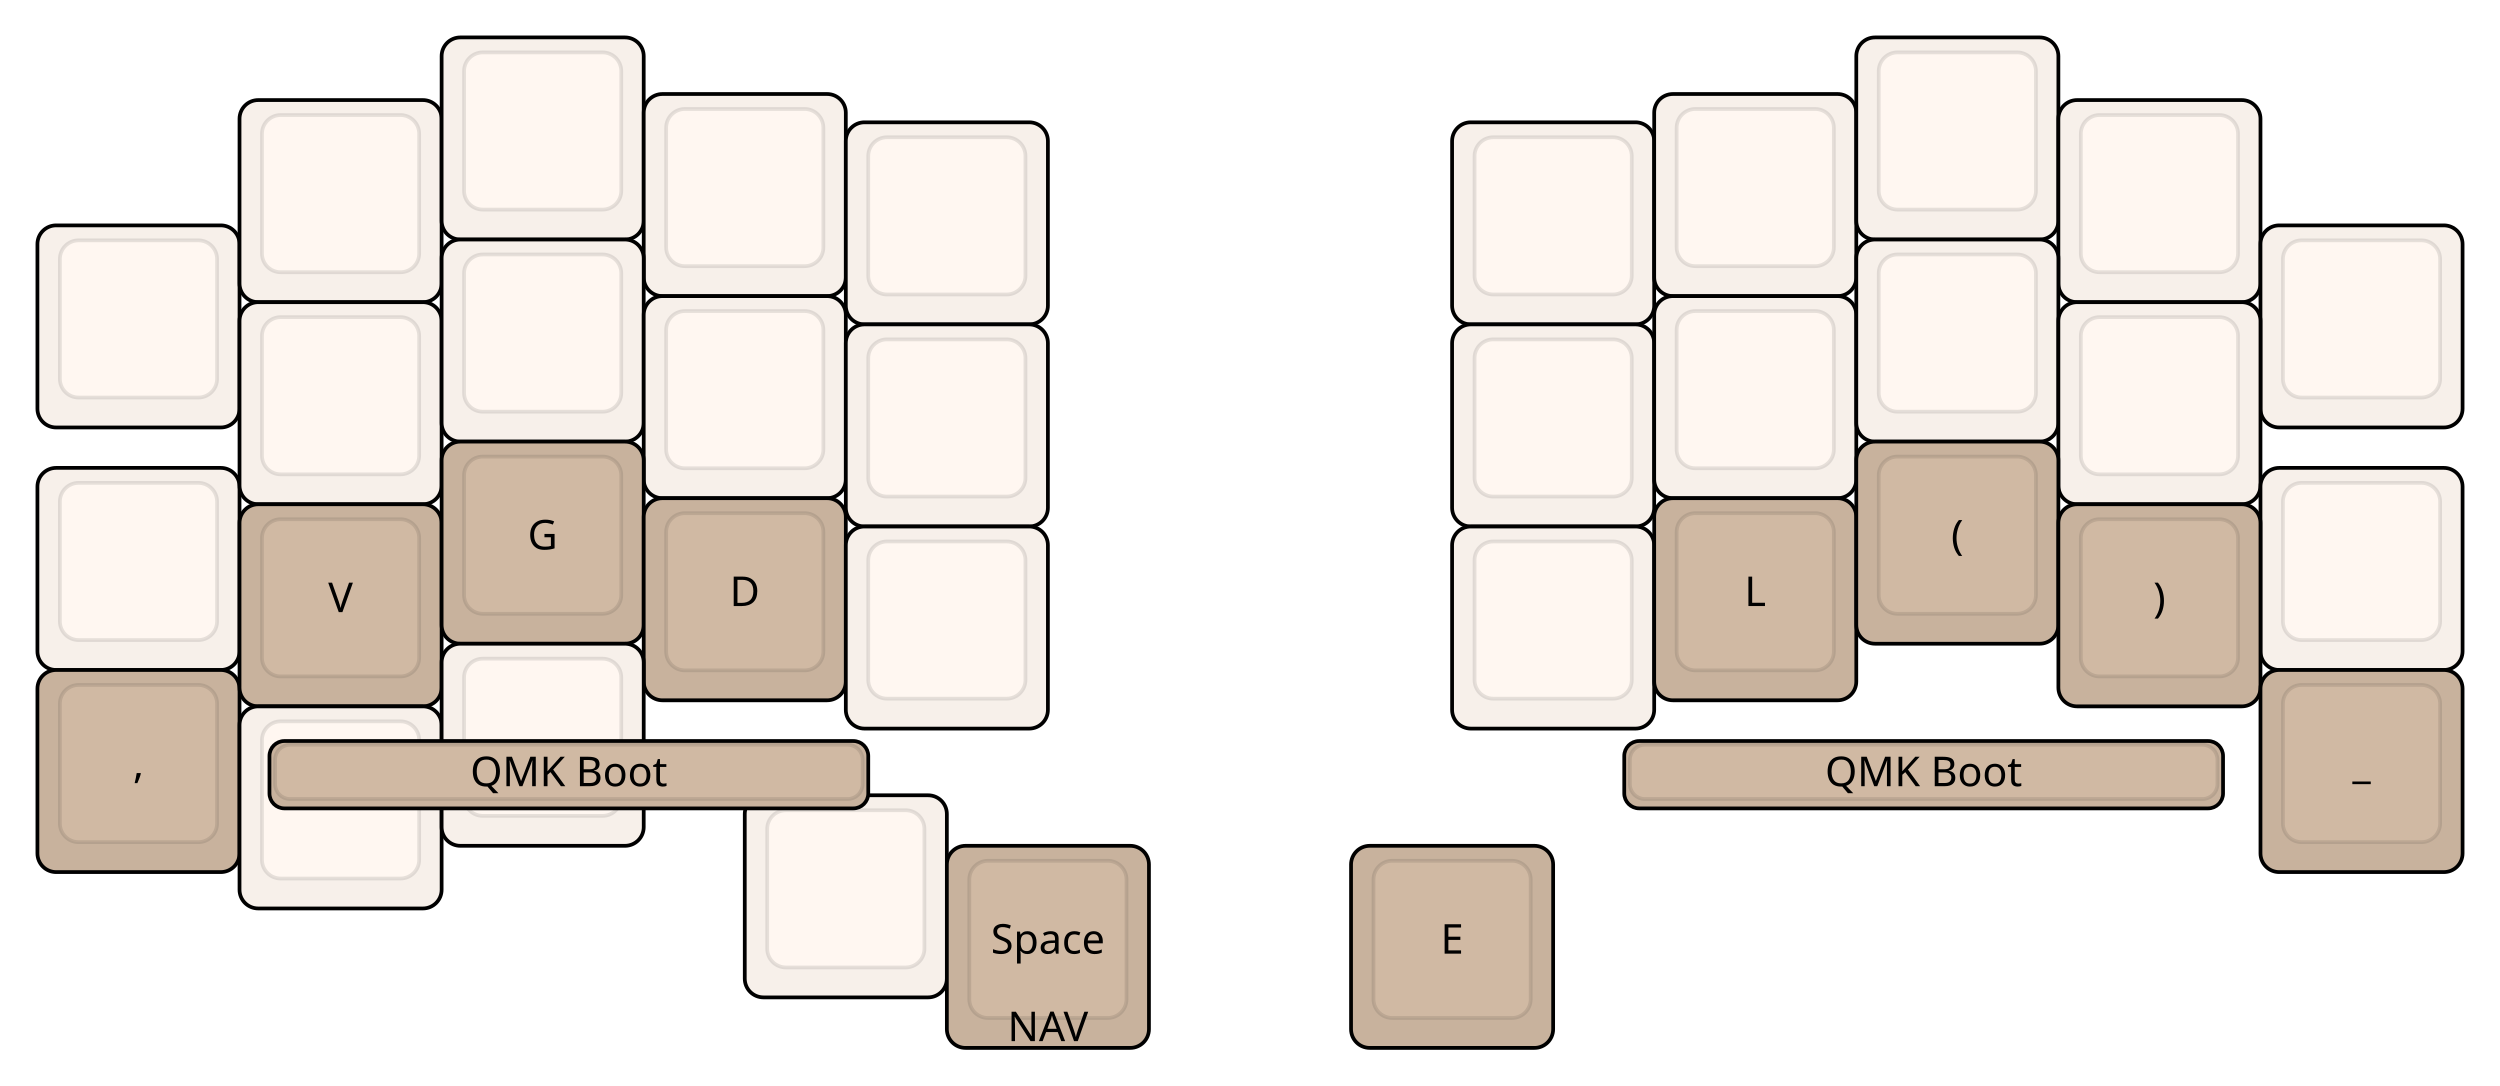
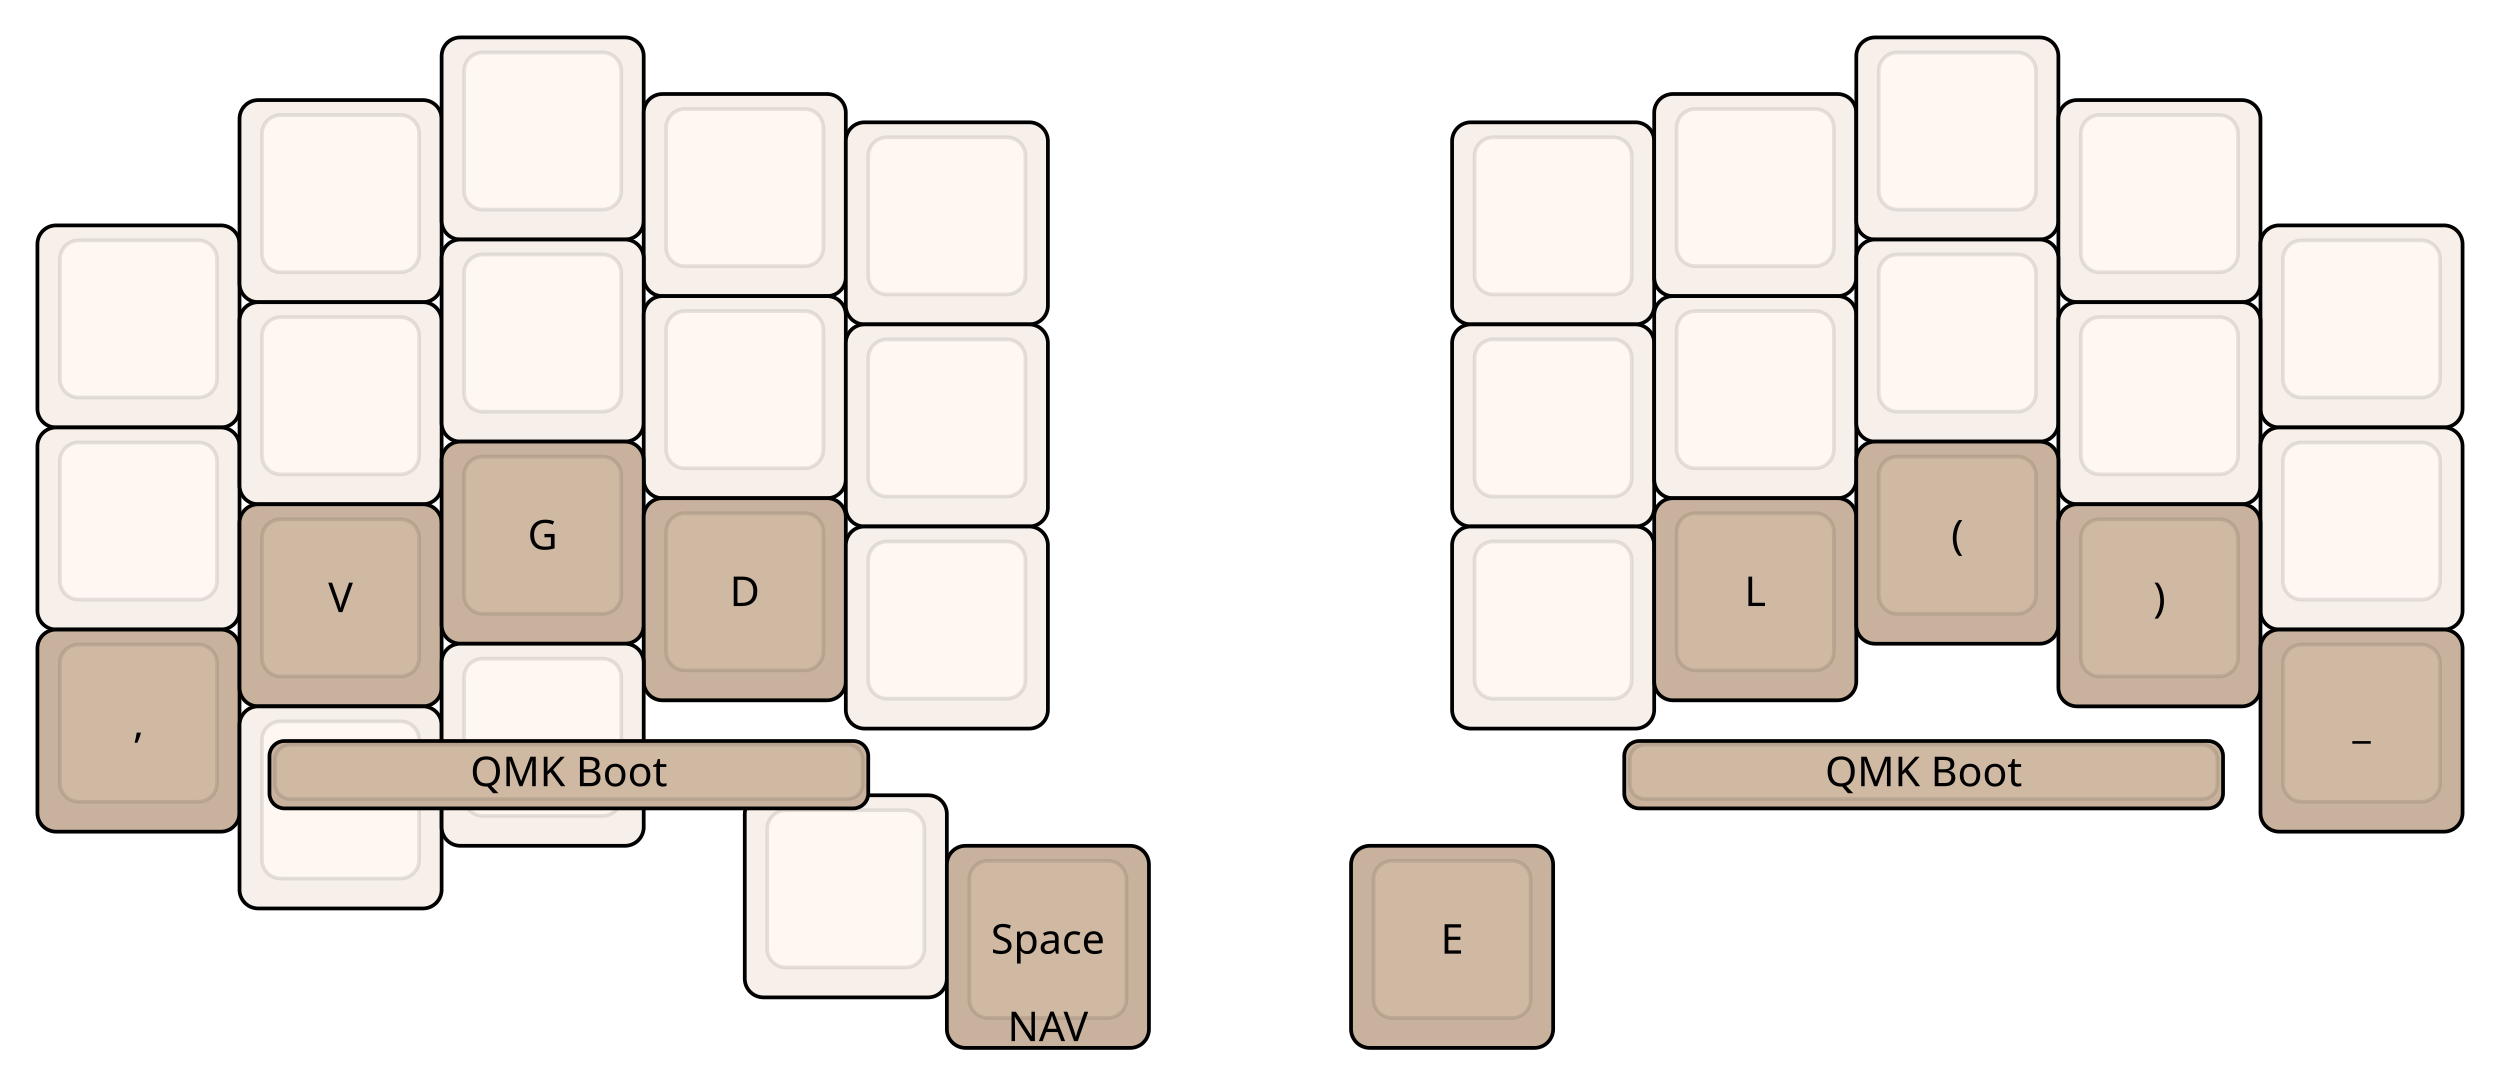
<svg xmlns="http://www.w3.org/2000/svg" width="668px" height="290x" viewBox="0 0 668 290">
  <style type="text/css">
    .keycap .border { stroke: black; stroke-width: 1; }
    .keycap .inner.border { stroke: rgba(0,0,0,.1); }
    .keycap { font-family: sans-serif; font-size: 11px}
    .combo-output { font-family: sans-serif; font-size: 16px}
    .combos .keycap { font-size: 8px}
  </style>
  <g class="keycap combo_background">
    <rect x="10" y="60.22" width="54" height="54" rx="5" fill="#f7f0ea" class="outer border" />
    <rect x="16" y="64.22" width="42" height="42" rx="5" fill="#fff7f1" class="inner border" />
  </g>
  <g class="keycap combo_background">
    <rect x="64" y="26.74" width="54" height="54" rx="5" fill="#f7f0ea" class="outer border" />
    <rect x="70" y="30.74" width="42" height="42" rx="5" fill="#fff7f1" class="inner border" />
  </g>
  <g class="keycap combo_background">
    <rect x="118" y="10" width="54" height="54" rx="5" fill="#f7f0ea" class="outer border" />
    <rect x="124" y="14" width="42" height="42" rx="5" fill="#fff7f1" class="inner border" />
  </g>
  <g class="keycap combo_background">
    <rect x="172" y="25.12" width="54" height="54" rx="5" fill="#f7f0ea" class="outer border" />
    <rect x="178" y="29.12" width="42" height="42" rx="5" fill="#fff7f1" class="inner border" />
  </g>
  <g class="keycap combo_background">
    <rect x="226" y="32.68" width="54" height="54" rx="5" fill="#f7f0ea" class="outer border" />
    <rect x="232" y="36.68" width="42" height="42" rx="5" fill="#fff7f1" class="inner border" />
  </g>
  <g class="keycap combo_background">
    <rect x="388" y="32.68" width="54" height="54" rx="5" fill="#f7f0ea" class="outer border" />
    <rect x="394" y="36.68" width="42" height="42" rx="5" fill="#fff7f1" class="inner border" />
  </g>
  <g class="keycap combo_background">
    <rect x="442" y="25.12" width="54" height="54" rx="5" fill="#f7f0ea" class="outer border" />
    <rect x="448" y="29.12" width="42" height="42" rx="5" fill="#fff7f1" class="inner border" />
  </g>
  <g class="keycap combo_background">
    <rect x="496" y="10" width="54" height="54" rx="5" fill="#f7f0ea" class="outer border" />
    <rect x="502" y="14" width="42" height="42" rx="5" fill="#fff7f1" class="inner border" />
  </g>
  <g class="keycap combo_background">
    <rect x="550" y="26.74" width="54" height="54" rx="5" fill="#f7f0ea" class="outer border" />
    <rect x="556" y="30.74" width="42" height="42" rx="5" fill="#fff7f1" class="inner border" />
  </g>
  <g class="keycap combo_background">
    <rect x="604" y="60.22" width="54" height="54" rx="5" fill="#f7f0ea" class="outer border" />
    <rect x="610" y="64.22" width="42" height="42" rx="5" fill="#fff7f1" class="inner border" />
  </g>
  <g class="keycap combo_background">
-     <rect x="10" y="125.02" width="54" height="54" rx="5" fill="#f7f0ea" class="outer border" />
-     <rect x="16" y="129.02" width="42" height="42" rx="5" fill="#fff7f1" class="inner border" />
+     <rect x="10" y="114.22" width="54" height="54" rx="5" fill="#f7f0ea" class="outer border" />
+     <rect x="16" y="118.22" width="42" height="42" rx="5" fill="#fff7f1" class="inner border" />
  </g>
  <g class="keycap combo_background">
    <rect x="64" y="80.74" width="54" height="54" rx="5" fill="#f7f0ea" class="outer border" />
    <rect x="70" y="84.74" width="42" height="42" rx="5" fill="#fff7f1" class="inner border" />
  </g>
  <g class="keycap combo_background">
    <rect x="118" y="64" width="54" height="54" rx="5" fill="#f7f0ea" class="outer border" />
    <rect x="124" y="68" width="42" height="42" rx="5" fill="#fff7f1" class="inner border" />
  </g>
  <g class="keycap combo_background">
    <rect x="172" y="79.12" width="54" height="54" rx="5" fill="#f7f0ea" class="outer border" />
    <rect x="178" y="83.12" width="42" height="42" rx="5" fill="#fff7f1" class="inner border" />
  </g>
  <g class="keycap combo_background">
    <rect x="226" y="86.68" width="54" height="54" rx="5" fill="#f7f0ea" class="outer border" />
    <rect x="232" y="90.68" width="42" height="42" rx="5" fill="#fff7f1" class="inner border" />
  </g>
  <g class="keycap combo_background">
    <rect x="388" y="86.68" width="54" height="54" rx="5" fill="#f7f0ea" class="outer border" />
    <rect x="394" y="90.68" width="42" height="42" rx="5" fill="#fff7f1" class="inner border" />
  </g>
  <g class="keycap combo_background">
    <rect x="442" y="79.12" width="54" height="54" rx="5" fill="#f7f0ea" class="outer border" />
    <rect x="448" y="83.12" width="42" height="42" rx="5" fill="#fff7f1" class="inner border" />
  </g>
  <g class="keycap combo_background">
    <rect x="496" y="64" width="54" height="54" rx="5" fill="#f7f0ea" class="outer border" />
    <rect x="502" y="68" width="42" height="42" rx="5" fill="#fff7f1" class="inner border" />
  </g>
  <g class="keycap combo_background">
    <rect x="550" y="80.74" width="54" height="54" rx="5" fill="#f7f0ea" class="outer border" />
    <rect x="556" y="84.74" width="42" height="42" rx="5" fill="#fff7f1" class="inner border" />
  </g>
  <g class="keycap combo_background">
-     <rect x="604" y="125.02" width="54" height="54" rx="5" fill="#f7f0ea" class="outer border" />
-     <rect x="610" y="129.02" width="42" height="42" rx="5" fill="#fff7f1" class="inner border" />
+     <rect x="604" y="114.22" width="54" height="54" rx="5" fill="#f7f0ea" class="outer border" />
+     <rect x="610" y="118.22" width="42" height="42" rx="5" fill="#fff7f1" class="inner border" />
  </g>
  <g class="keycap management">
-     <rect x="10" y="179.02" width="54" height="54" rx="5" fill="#c8b29d" class="outer border" />
-     <rect x="16" y="183.02" width="42" height="42" rx="5" fill="#d0b9a3" class="inner border" />
-     <text x="37" y="204.02" text-anchor="middle" dominant-baseline="middle" class="main">
+     <rect x="10" y="168.22" width="54" height="54" rx="5" fill="#c8b29d" class="outer border" />
+     <rect x="16" y="172.22" width="42" height="42" rx="5" fill="#d0b9a3" class="inner border" />
+     <text x="37" y="193.22" text-anchor="middle" dominant-baseline="middle" class="main">
      <tspan x="37" dy="0">,</tspan>
    </text>
  </g>
  <g class="keycap management">
    <rect x="64" y="134.74" width="54" height="54" rx="5" fill="#c8b29d" class="outer border" />
    <rect x="70" y="138.74" width="42" height="42" rx="5" fill="#d0b9a3" class="inner border" />
    <text x="91" y="159.74" text-anchor="middle" dominant-baseline="middle" class="main">
      <tspan x="91" dy="0">V</tspan>
    </text>
  </g>
  <g class="keycap management">
    <rect x="118" y="118" width="54" height="54" rx="5" fill="#c8b29d" class="outer border" />
    <rect x="124" y="122" width="42" height="42" rx="5" fill="#d0b9a3" class="inner border" />
    <text x="145" y="143" text-anchor="middle" dominant-baseline="middle" class="main">
      <tspan x="145" dy="0">G</tspan>
    </text>
  </g>
  <g class="keycap management">
    <rect x="172" y="133.12" width="54" height="54" rx="5" fill="#c8b29d" class="outer border" />
    <rect x="178" y="137.12" width="42" height="42" rx="5" fill="#d0b9a3" class="inner border" />
    <text x="199" y="158.12" text-anchor="middle" dominant-baseline="middle" class="main">
      <tspan x="199" dy="0">D</tspan>
    </text>
  </g>
  <g class="keycap combo_background">
    <rect x="226" y="140.68" width="54" height="54" rx="5" fill="#f7f0ea" class="outer border" />
    <rect x="232" y="144.68" width="42" height="42" rx="5" fill="#fff7f1" class="inner border" />
  </g>
  <g class="keycap combo_background">
    <rect x="388" y="140.68" width="54" height="54" rx="5" fill="#f7f0ea" class="outer border" />
    <rect x="394" y="144.68" width="42" height="42" rx="5" fill="#fff7f1" class="inner border" />
  </g>
  <g class="keycap management">
    <rect x="442" y="133.12" width="54" height="54" rx="5" fill="#c8b29d" class="outer border" />
    <rect x="448" y="137.12" width="42" height="42" rx="5" fill="#d0b9a3" class="inner border" />
    <text x="469" y="158.12" text-anchor="middle" dominant-baseline="middle" class="main">
      <tspan x="469" dy="0">L</tspan>
    </text>
  </g>
  <g class="keycap management">
    <rect x="496" y="118" width="54" height="54" rx="5" fill="#c8b29d" class="outer border" />
    <rect x="502" y="122" width="42" height="42" rx="5" fill="#d0b9a3" class="inner border" />
    <text x="523" y="143" text-anchor="middle" dominant-baseline="middle" class="main">
      <tspan x="523" dy="0">(</tspan>
    </text>
  </g>
  <g class="keycap management">
    <rect x="550" y="134.74" width="54" height="54" rx="5" fill="#c8b29d" class="outer border" />
    <rect x="556" y="138.74" width="42" height="42" rx="5" fill="#d0b9a3" class="inner border" />
    <text x="577" y="159.74" text-anchor="middle" dominant-baseline="middle" class="main">
      <tspan x="577" dy="0">)</tspan>
    </text>
  </g>
  <g class="keycap management">
-     <rect x="604" y="179.02" width="54" height="54" rx="5" fill="#c8b29d" class="outer border" />
-     <rect x="610" y="183.02" width="42" height="42" rx="5" fill="#d0b9a3" class="inner border" />
-     <text x="631" y="204.02" text-anchor="middle" dominant-baseline="middle" class="main">
+     <rect x="604" y="168.22" width="54" height="54" rx="5" fill="#c8b29d" class="outer border" />
+     <rect x="610" y="172.22" width="42" height="42" rx="5" fill="#d0b9a3" class="inner border" />
+     <text x="631" y="193.22" text-anchor="middle" dominant-baseline="middle" class="main">
      <tspan x="631" dy="0">_</tspan>
    </text>
  </g>
  <g class="keycap combo_background">
    <rect x="64" y="188.74" width="54" height="54" rx="5" fill="#f7f0ea" class="outer border" />
    <rect x="70" y="192.74" width="42" height="42" rx="5" fill="#fff7f1" class="inner border" />
  </g>
  <g class="keycap combo_background">
    <rect x="118" y="172" width="54" height="54" rx="5" fill="#f7f0ea" class="outer border" />
    <rect x="124" y="176" width="42" height="42" rx="5" fill="#fff7f1" class="inner border" />
  </g>
  <g class="keycap combo_background">
    <rect x="199" y="212.5" width="54" height="54" rx="5" fill="#f7f0ea" class="outer border" />
    <rect x="205" y="216.5" width="42" height="42" rx="5" fill="#fff7f1" class="inner border" />
  </g>
  <g class="keycap management">
    <rect x="253" y="226" width="54" height="54" rx="5" fill="#c8b29d" class="outer border" />
    <rect x="259" y="230" width="42" height="42" rx="5" fill="#d0b9a3" class="inner border" />
    <text x="280" y="251" text-anchor="middle" dominant-baseline="middle" class="main">
      <tspan x="280" dy="0">Space</tspan>
    </text>
    <text x="280" y="278.2" text-anchor="middle" class="sub">NAV</text>
  </g>
  <g class="keycap management">
    <rect x="361" y="226" width="54" height="54" rx="5" fill="#c8b29d" class="outer border" />
    <rect x="367" y="230" width="42" height="42" rx="5" fill="#d0b9a3" class="inner border" />
    <text x="388" y="251" text-anchor="middle" dominant-baseline="middle" class="main">
      <tspan x="388" dy="0">E</tspan>
    </text>
  </g>
  <g class="keycap management">
    <rect x="72" y="198" width="160" height="18" rx="4" fill="#c8b29d" class="outer border" />
    <rect x="73.5" y="199" width="157" height="14.5" rx="4" fill="#d0b9a3" class="inner border" />
    <text x="152" y="206.25" text-anchor="middle" dominant-baseline="middle" class="main">
      <tspan x="152" dy="0">QMK Boot</tspan>
    </text>
  </g>
  <g class="keycap management">
    <rect x="434" y="198" width="160" height="18" rx="4" fill="#c8b29d" class="outer border" />
    <rect x="435.5" y="199" width="157" height="14.5" rx="4" fill="#d0b9a3" class="inner border" />
    <text x="514" y="206.25" text-anchor="middle" dominant-baseline="middle" class="main">
      <tspan x="514" dy="0">QMK Boot</tspan>
    </text>
  </g>
</svg>
